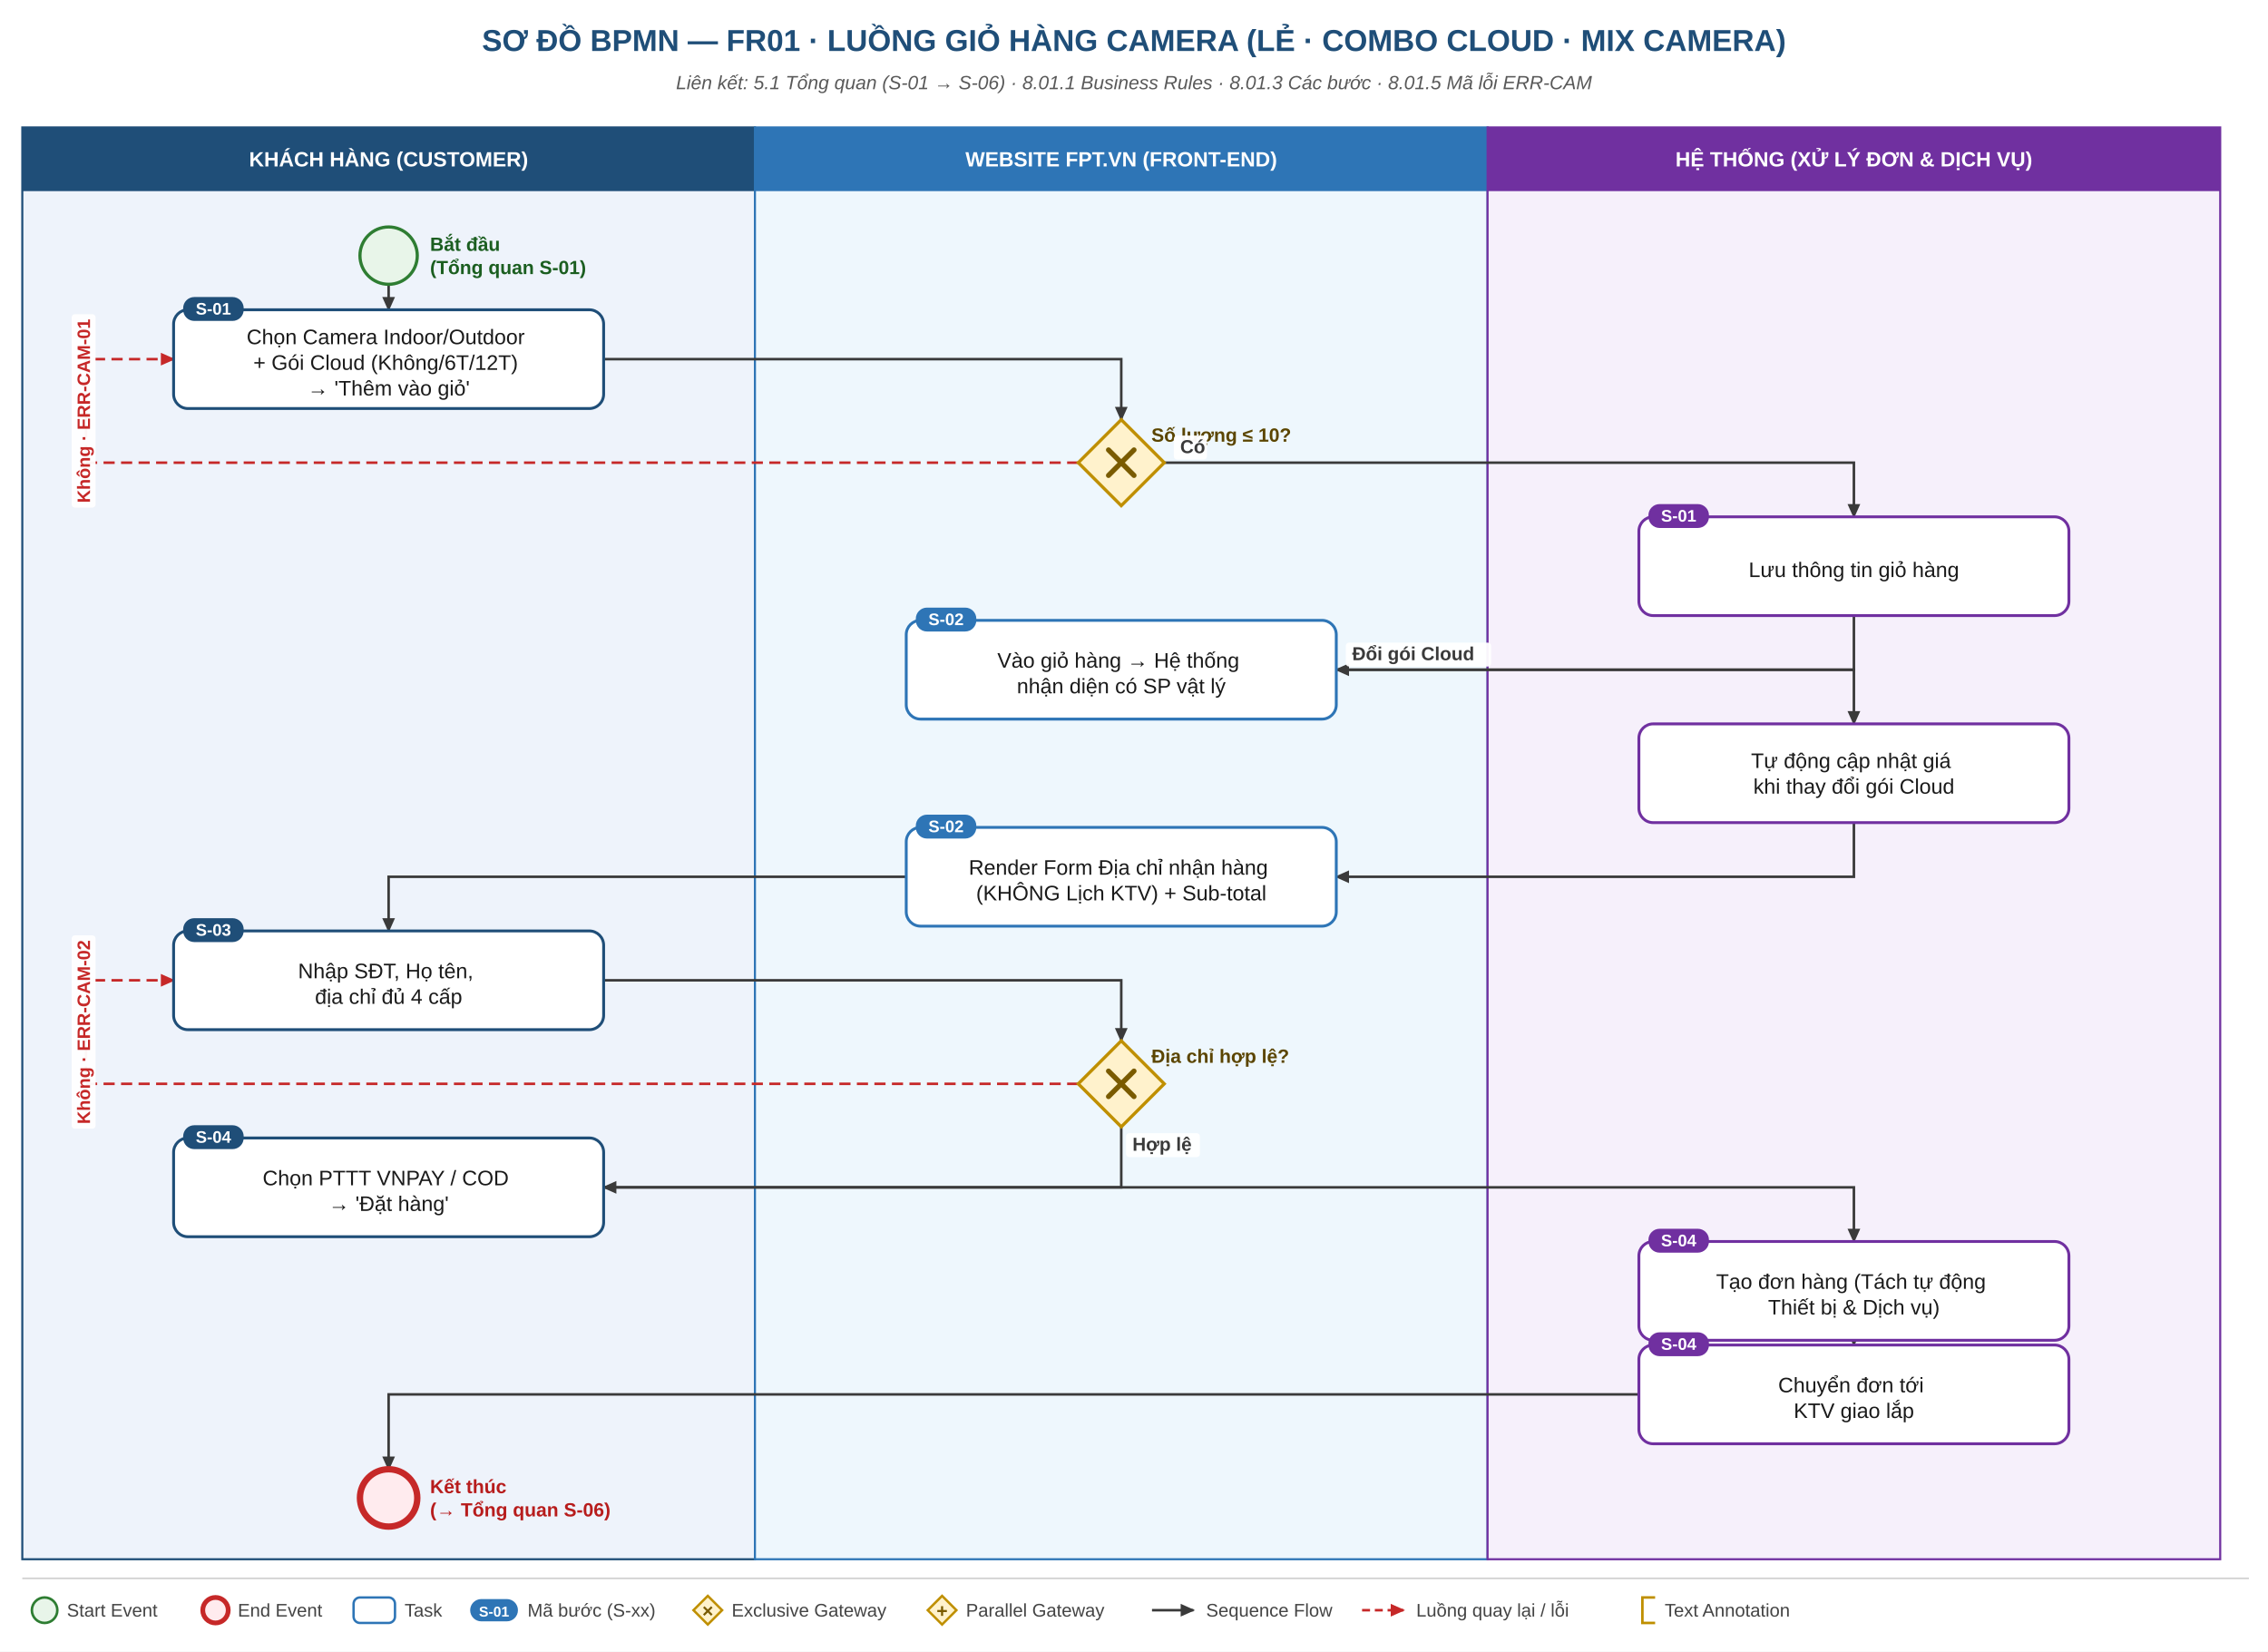
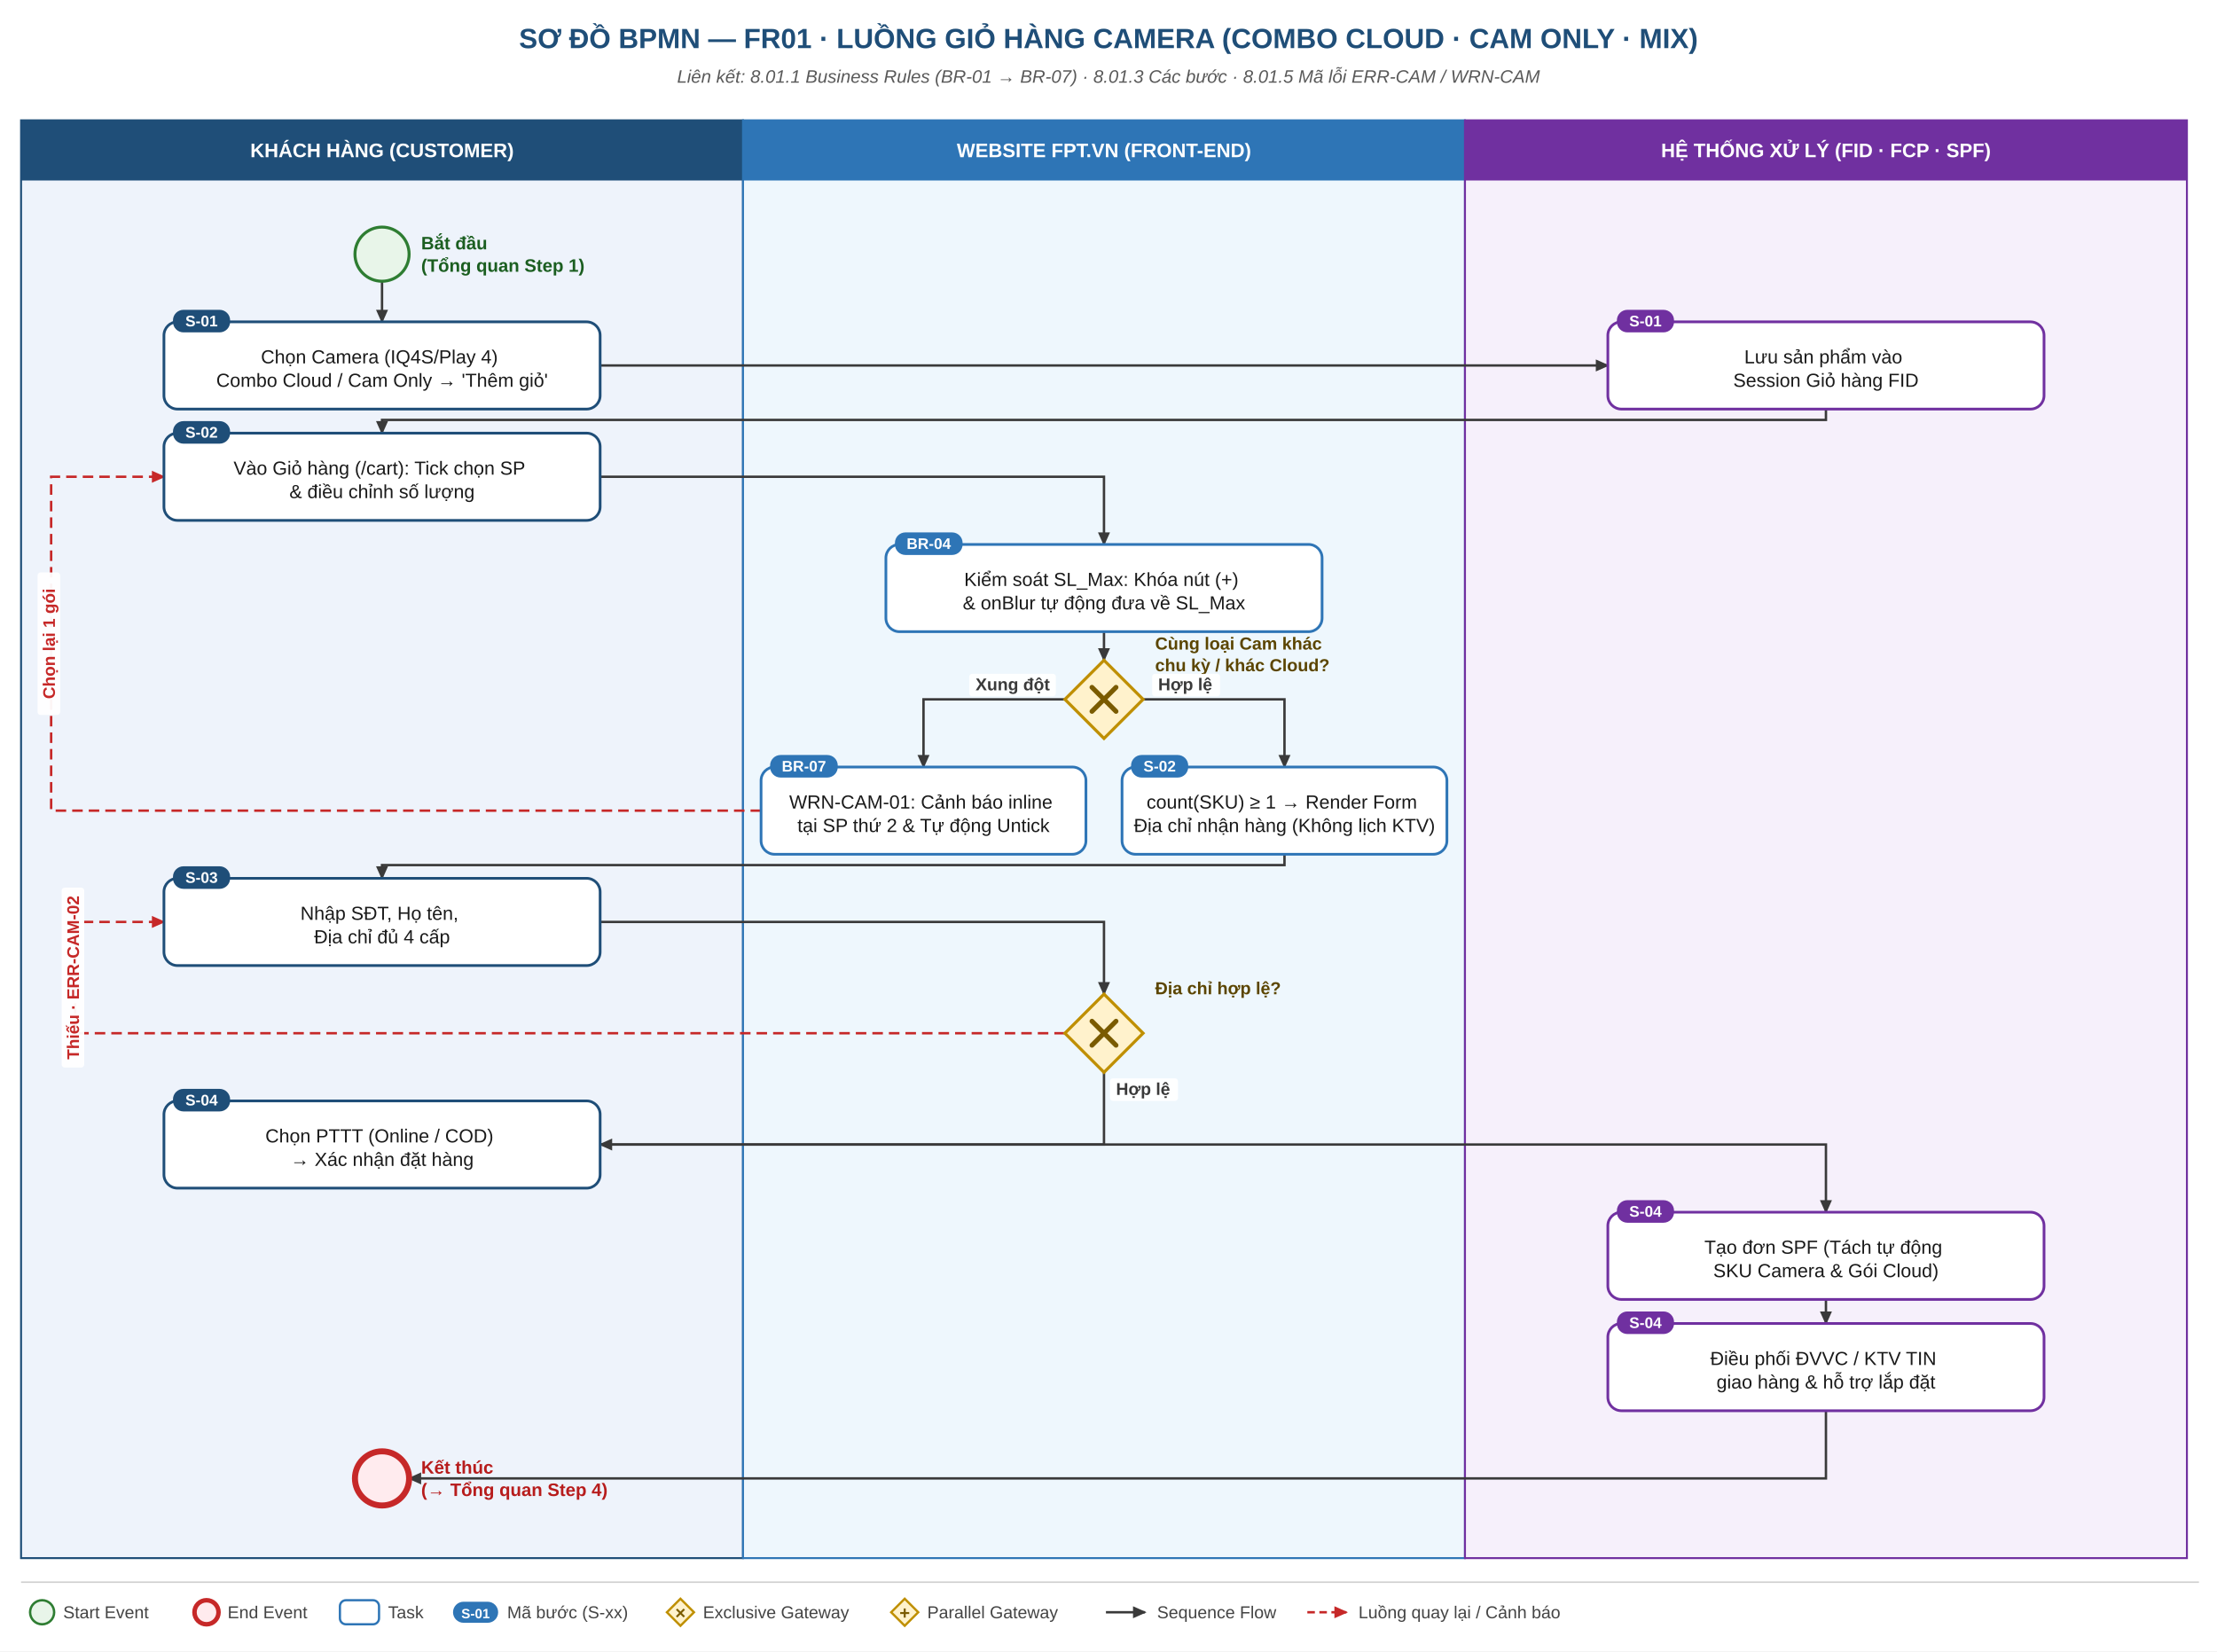
- <svg xmlns="http://www.w3.org/2000/svg" width="1424" height="1037" viewBox="0 0 1424 1037" font-family="Arial, Helvetica, sans-serif">
-   <rect width="1424" height="1037" fill="#ffffff" />
+ <svg xmlns="http://www.w3.org/2000/svg" width="1474" height="1098" viewBox="0 0 1474 1098" font-family="Arial, Helvetica, sans-serif">
+   <rect width="1474" height="1098" fill="#ffffff" />
  <defs>
    <marker id="a" markerWidth="10" markerHeight="10" refX="8" refY="4" orient="auto" markerUnits="userSpaceOnUse">
      <path d="M0,0 L9,4 L0,8 Z" fill="#3a3a3a" />
    </marker>
    <marker id="ar" markerWidth="10" markerHeight="10" refX="8" refY="4" orient="auto" markerUnits="userSpaceOnUse">
      <path d="M0,0 L9,4 L0,8 Z" fill="#c62828" />
    </marker>
  </defs>
-   <text x="712.0" y="32" font-size="19" font-weight="bold" fill="#1f4e78" text-anchor="middle">SƠ ĐỒ BPMN — FR01 · LUỒNG GIỎ HÀNG CAMERA (LẺ · COMBO CLOUD · MIX CAMERA)</text>
-   <text x="712.0" y="56" font-size="12" fill="#595959" font-style="italic" text-anchor="middle">Liên kết: 5.1 Tổng quan (S-01 → S-06) · 8.01.1 Business Rules · 8.01.3 Các bước · 8.01.5 Mã lỗi ERR-CAM</text>
-   <rect x="14" y="80" width="460" height="899" fill="#eef3fb" stroke="#1f4e78" stroke-width="1.3" />
-   <rect x="14" y="80" width="460" height="40" fill="#1f4e78" />
-   <text x="244.0" y="104.5" font-size="13" font-weight="bold" fill="#fff" text-anchor="middle">KHÁCH HÀNG (CUSTOMER)</text>
-   <rect x="474" y="80" width="460" height="899" fill="#eef7fd" stroke="#2e75b6" stroke-width="1.3" />
-   <rect x="474" y="80" width="460" height="40" fill="#2e75b6" />
-   <text x="704.0" y="104.5" font-size="13" font-weight="bold" fill="#fff" text-anchor="middle">WEBSITE FPT.VN (FRONT-END)</text>
-   <rect x="934" y="80" width="460" height="899" fill="#f6f0fb" stroke="#7030a0" stroke-width="1.3" />
-   <rect x="934" y="80" width="460" height="40" fill="#7030a0" />
-   <text x="1164.0" y="104.5" font-size="13" font-weight="bold" fill="#fff" text-anchor="middle">HỆ THỐNG (XỬ LÝ ĐƠN &amp; DỊCH VỤ)</text>
-   <path d="M244.0,178.5 L244.0,194.5" fill="none" stroke="#3a3a3a" stroke-width="1.6" marker-end="url(#a)" />
-   <path d="M379.0,225.5 L704.0,225.5 L704.0,263.5" fill="none" stroke="#3a3a3a" stroke-width="1.6" marker-end="url(#a)" />
-   <path d="M731.0,290.5 L1164.0,290.5 L1164.0,324.5" fill="none" stroke="#3a3a3a" stroke-width="1.6" marker-end="url(#a)" />
-   <path d="M677.0,290.5 L54.0,290.5 L54.0,225.5 L109.0,225.5" fill="none" stroke="#c62828" stroke-width="1.6" stroke-dasharray="7,4" marker-end="url(#ar)" />
-   <path d="M1164.0,386.5 L1164.0,420.5 L839.0,420.5" fill="none" stroke="#3a3a3a" stroke-width="1.6" marker-end="url(#a)" />
-   <path d="M839.0,420.5 L1164.0,420.5 L1164.0,454.5" fill="none" stroke="#3a3a3a" stroke-width="1.6" marker-end="url(#a)" />
-   <path d="M1164.0,516.5 L1164.0,550.5 L839.0,550.5" fill="none" stroke="#3a3a3a" stroke-width="1.6" marker-end="url(#a)" />
-   <path d="M569.0,550.5 L244.0,550.5 L244.0,584.5" fill="none" stroke="#3a3a3a" stroke-width="1.6" marker-end="url(#a)" />
-   <path d="M379.0,615.5 L704.0,615.5 L704.0,653.5" fill="none" stroke="#3a3a3a" stroke-width="1.6" marker-end="url(#a)" />
-   <path d="M704.0,707.5 L704.0,745.5 L379.0,745.5" fill="none" stroke="#3a3a3a" stroke-width="1.6" marker-end="url(#a)" />
-   <path d="M677.0,680.5 L54.0,680.5 L54.0,615.5 L109.0,615.5" fill="none" stroke="#c62828" stroke-width="1.6" stroke-dasharray="7,4" marker-end="url(#ar)" />
-   <path d="M379.0,745.5 L1164.0,745.5 L1164.0,779.5" fill="none" stroke="#3a3a3a" stroke-width="1.6" marker-end="url(#a)" />
-   <path d="M1164.0,841.5 L1164.0,844.5" fill="none" stroke="#3a3a3a" stroke-width="1.6" marker-end="url(#a)" />
-   <path d="M1029.0,875.5 L244.0,875.5 L244.0,922.5" fill="none" stroke="#3a3a3a" stroke-width="1.6" marker-end="url(#a)" />
-   <circle cx="244.0" cy="160.5" r="18" fill="#e8f5e9" stroke="#2e7d32" stroke-width="2" />
-   <text x="270.0" y="157.5" font-size="12" fill="#1b5e20" font-weight="bold" text-anchor="start">
-     <tspan x="270.0" dy="0.0">Bắt đầu</tspan>
-     <tspan x="270.0" dy="14.6">(Tổng quan S-01)</tspan>
+   <text x="737.0" y="32" font-size="18.5" font-weight="bold" fill="#1f4e78" text-anchor="middle">SƠ ĐỒ BPMN — FR01 · LUỒNG GIỎ HÀNG CAMERA (COMBO CLOUD · CAM ONLY · MIX)</text>
+   <text x="737.0" y="55" font-size="12" fill="#595959" font-style="italic" text-anchor="middle">Liên kết: 8.01.1 Business Rules (BR-01 → BR-07) · 8.01.3 Các bước · 8.01.5 Mã lỗi ERR-CAM / WRN-CAM</text>
+   <rect x="14" y="80" width="480" height="956" fill="#eef3fb" stroke="#1f4e78" stroke-width="1.3" />
+   <rect x="14" y="80" width="480" height="40" fill="#1f4e78" />
+   <text x="254.0" y="104.5" font-size="13" font-weight="bold" fill="#fff" text-anchor="middle">KHÁCH HÀNG (CUSTOMER)</text>
+   <rect x="494" y="80" width="480" height="956" fill="#eef7fd" stroke="#2e75b6" stroke-width="1.3" />
+   <rect x="494" y="80" width="480" height="40" fill="#2e75b6" />
+   <text x="734.0" y="104.5" font-size="13" font-weight="bold" fill="#fff" text-anchor="middle">WEBSITE FPT.VN (FRONT-END)</text>
+   <rect x="974" y="80" width="480" height="956" fill="#f6f0fb" stroke="#7030a0" stroke-width="1.3" />
+   <rect x="974" y="80" width="480" height="40" fill="#7030a0" />
+   <text x="1214.0" y="104.5" font-size="13" font-weight="bold" fill="#fff" text-anchor="middle">HỆ THỐNG XỬ LÝ (FID · FCP · SPF)</text>
+   <path d="M254.0,187.0 L254.0,214.0" fill="none" stroke="#3a3a3a" stroke-width="1.6" marker-end="url(#a)" />
+   <path d="M399.0,243.0 L1069.0,243.0" fill="none" stroke="#3a3a3a" stroke-width="1.6" marker-end="url(#a)" />
+   <path d="M1214.0,272.0 L1214.0,279.2 L254.0,279.2 L254.0,288.0" fill="none" stroke="#3a3a3a" stroke-width="1.6" marker-end="url(#a)" />
+   <path d="M399.0,317.0 L734.0,317.0 L734.0,362.0" fill="none" stroke="#3a3a3a" stroke-width="1.6" marker-end="url(#a)" />
+   <path d="M734.0,420.0 L734.0,439.0" fill="none" stroke="#3a3a3a" stroke-width="1.6" marker-end="url(#a)" />
+   <path d="M708.0,465.0 L614.0,465.0 L614.0,510.0" fill="none" stroke="#3a3a3a" stroke-width="1.6" marker-end="url(#a)" />
+   <path d="M760.0,465.0 L854.0,465.0 L854.0,510.0" fill="none" stroke="#3a3a3a" stroke-width="1.6" marker-end="url(#a)" />
+   <path d="M506.0,539.0 L34.0,539.0 L34.0,317.0 L109.0,317.0" fill="none" stroke="#c62828" stroke-width="1.6" stroke-dasharray="7,4" marker-end="url(#ar)" />
+   <path d="M854.0,568.0 L854.0,575.2 L254.0,575.2 L254.0,584.0" fill="none" stroke="#3a3a3a" stroke-width="1.6" marker-end="url(#a)" />
+   <path d="M399.0,613.0 L734.0,613.0 L734.0,661.0" fill="none" stroke="#3a3a3a" stroke-width="1.6" marker-end="url(#a)" />
+   <path d="M734.0,713.0 L734.0,761.0 L399.0,761.0" fill="none" stroke="#3a3a3a" stroke-width="1.6" marker-end="url(#a)" />
+   <path d="M708.0,687.0 L50.0,687.0 L50.0,613.0 L109.0,613.0" fill="none" stroke="#c62828" stroke-width="1.6" stroke-dasharray="7,4" marker-end="url(#ar)" />
+   <path d="M399.0,761.0 L1214.0,761.0 L1214.0,806.0" fill="none" stroke="#3a3a3a" stroke-width="1.6" marker-end="url(#a)" />
+   <path d="M1214.0,864.0 L1214.0,880.0" fill="none" stroke="#3a3a3a" stroke-width="1.6" marker-end="url(#a)" />
+   <path d="M1214.0,938.0 L1214.0,983.0 L272.0,983.0" fill="none" stroke="#3a3a3a" stroke-width="1.6" marker-end="url(#a)" />
+   <circle cx="254.0" cy="169.0" r="18" fill="#e8f5e9" stroke="#2e7d32" stroke-width="2" />
+   <text x="280.0" y="165.8" font-size="12" fill="#1b5e20" font-weight="bold" text-anchor="start">
+     <tspan x="280.0" dy="0.0">Bắt đầu</tspan>
+     <tspan x="280.0" dy="14.9">(Tổng quan Step 1)</tspan>
  </text>
-   <rect x="109.0" y="194.5" width="270" height="62" rx="9" fill="#ffffff" stroke="#1f4e78" stroke-width="1.8" />
-   <text x="244.0" y="216.1" font-size="13.2" fill="#1a1a1a" font-weight="normal" text-anchor="middle">
-     <tspan x="244.0" dy="0.0">Chọn Camera Indoor/Outdoor</tspan>
-     <tspan x="244.0" dy="16.1">+ Gói Cloud (Không/6T/12T)</tspan>
-     <tspan x="244.0" dy="16.1">→ 'Thêm vào giỏ'</tspan>
+   <rect x="109.0" y="214.0" width="290" height="58" rx="9" fill="#ffffff" stroke="#1f4e78" stroke-width="1.8" />
+   <text x="254.0" y="241.6" font-size="12.6" fill="#1a1a1a" font-weight="normal" text-anchor="middle">
+     <tspan x="254.0" dy="0.0">Chọn Camera (IQ4S/Play 4)</tspan>
+     <tspan x="254.0" dy="15.6">Combo Cloud / Cam Only → 'Thêm giỏ'</tspan>
  </text>
-   <rect x="115.0" y="186.5" width="38" height="15" rx="7" fill="#1f4e78" />
-   <text x="134.0" y="197.5" font-size="10.5" font-weight="bold" fill="#fff" text-anchor="middle">S-01</text>
-   <polygon points="704.0,263.5 731.0,290.5 704.0,317.5 677.0,290.5" fill="#fff2cc" stroke="#bf8f00" stroke-width="2" />
-   <path d="M696.0,282.5 L712.0,298.5 M712.0,282.5 L696.0,298.5" stroke="#7a5b00" stroke-width="3.2" stroke-linecap="round" />
-   <text x="722.9" y="277.3" font-size="12" fill="#5b4500" font-weight="bold" text-anchor="start">
-     <tspan x="722.9" dy="0.0">Số lượng ≤ 10?</tspan>
+   <rect x="115.0" y="206.0" width="38" height="15" rx="7" fill="#1f4e78" />
+   <text x="134.0" y="217.0" font-size="10.2" font-weight="bold" fill="#fff" text-anchor="middle">S-01</text>
+   <rect x="1069.0" y="214.0" width="290" height="58" rx="9" fill="#ffffff" stroke="#7030a0" stroke-width="1.8" />
+   <text x="1214.0" y="241.6" font-size="12.6" fill="#1a1a1a" font-weight="normal" text-anchor="middle">
+     <tspan x="1214.0" dy="0.0">Lưu sản phẩm vào</tspan>
+     <tspan x="1214.0" dy="15.6">Session Giỏ hàng FID</tspan>
  </text>
-   <rect x="1029.0" y="324.5" width="270" height="62" rx="9" fill="#ffffff" stroke="#7030a0" stroke-width="1.8" />
-   <text x="1164.0" y="362.3" font-size="13.2" fill="#1a1a1a" font-weight="normal" text-anchor="middle">
-     <tspan x="1164.0" dy="0.0">Lưu thông tin giỏ hàng</tspan>
+   <rect x="1075.0" y="206.0" width="38" height="15" rx="7" fill="#7030a0" />
+   <text x="1094.0" y="217.0" font-size="10.2" font-weight="bold" fill="#fff" text-anchor="middle">S-01</text>
+   <rect x="109.0" y="288.0" width="290" height="58" rx="9" fill="#ffffff" stroke="#1f4e78" stroke-width="1.8" />
+   <text x="254.0" y="315.6" font-size="12.6" fill="#1a1a1a" font-weight="normal" text-anchor="middle">
+     <tspan x="254.0" dy="0.0">Vào Giỏ hàng (/cart): Tick chọn SP</tspan>
+     <tspan x="254.0" dy="15.6">&amp; điều chỉnh số lượng</tspan>
  </text>
-   <rect x="1035.0" y="316.5" width="38" height="15" rx="7" fill="#7030a0" />
-   <text x="1054.0" y="327.5" font-size="10.5" font-weight="bold" fill="#fff" text-anchor="middle">S-01</text>
-   <rect x="569.0" y="389.5" width="270" height="62" rx="9" fill="#ffffff" stroke="#2e75b6" stroke-width="1.8" />
-   <text x="704.0" y="419.2" font-size="13.2" fill="#1a1a1a" font-weight="normal" text-anchor="middle">
-     <tspan x="704.0" dy="0.0">Vào giỏ hàng → Hệ thống</tspan>
-     <tspan x="704.0" dy="16.1">nhận diện có SP vật lý</tspan>
+   <rect x="115.0" y="280.0" width="38" height="15" rx="7" fill="#1f4e78" />
+   <text x="134.0" y="291.0" font-size="10.2" font-weight="bold" fill="#fff" text-anchor="middle">S-02</text>
+   <rect x="589.0" y="362.0" width="290" height="58" rx="9" fill="#ffffff" stroke="#2e75b6" stroke-width="1.8" />
+   <text x="734.0" y="389.6" font-size="12.6" fill="#1a1a1a" font-weight="normal" text-anchor="middle">
+     <tspan x="734.0" dy="0.0">Kiểm soát SL_Max: Khóa nút (+)</tspan>
+     <tspan x="734.0" dy="15.6">&amp; onBlur tự động đưa về SL_Max</tspan>
  </text>
-   <rect x="575.0" y="381.5" width="38" height="15" rx="7" fill="#2e75b6" />
-   <text x="594.0" y="392.5" font-size="10.5" font-weight="bold" fill="#fff" text-anchor="middle">S-02</text>
-   <rect x="1029.0" y="454.5" width="270" height="62" rx="9" fill="#ffffff" stroke="#7030a0" stroke-width="1.8" />
-   <text x="1164.0" y="482.2" font-size="13.2" fill="#1a1a1a" font-weight="normal" text-anchor="middle">
-     <tspan x="1164.0" dy="0.0">Tự động cập nhật giá</tspan>
-     <tspan x="1164.0" dy="16.1">khi thay đổi gói Cloud</tspan>
+   <rect x="595.0" y="354.0" width="45" height="15" rx="7" fill="#2e75b6" />
+   <text x="617.5" y="365.0" font-size="10.2" font-weight="bold" fill="#fff" text-anchor="middle">BR-04</text>
+   <polygon points="734.0,439.0 760.0,465.0 734.0,491.0 708.0,465.0" fill="#fff2cc" stroke="#bf8f00" stroke-width="2" />
+   <path d="M726.0,457.0 L742.0,473.0 M742.0,457.0 L726.0,473.0" stroke="#7a5b00" stroke-width="3.2" stroke-linecap="round" />
+   <text x="768.0" y="431.9" font-size="11.6" fill="#5b4500" font-weight="bold" text-anchor="start">
+     <tspan x="768.0" dy="0.0">Cùng loại Cam khác</tspan>
+     <tspan x="768.0" dy="14.4">chu kỳ / khác Cloud?</tspan>
  </text>
-   <rect x="569.0" y="519.5" width="270" height="62" rx="9" fill="#ffffff" stroke="#2e75b6" stroke-width="1.8" />
-   <text x="704.0" y="549.2" font-size="13.2" fill="#1a1a1a" font-weight="normal" text-anchor="middle">
-     <tspan x="704.0" dy="0.0">Render Form Địa chỉ nhận hàng</tspan>
-     <tspan x="704.0" dy="16.1">(KHÔNG Lịch KTV) + Sub-total</tspan>
+   <rect x="506.0" y="510.0" width="216" height="58" rx="9" fill="#ffffff" stroke="#2e75b6" stroke-width="1.8" />
+   <text x="614.0" y="537.6" font-size="12.6" fill="#1a1a1a" font-weight="normal" text-anchor="middle">
+     <tspan x="614.0" dy="0.0">WRN-CAM-01: Cảnh báo inline</tspan>
+     <tspan x="614.0" dy="15.6">tại SP thứ 2 &amp; Tự động Untick</tspan>
  </text>
-   <rect x="575.0" y="511.5" width="38" height="15" rx="7" fill="#2e75b6" />
-   <text x="594.0" y="522.5" font-size="10.5" font-weight="bold" fill="#fff" text-anchor="middle">S-02</text>
-   <rect x="109.0" y="584.5" width="270" height="62" rx="9" fill="#ffffff" stroke="#1f4e78" stroke-width="1.8" />
-   <text x="244.0" y="614.2" font-size="13.2" fill="#1a1a1a" font-weight="normal" text-anchor="middle">
-     <tspan x="244.0" dy="0.0">Nhập SĐT, Họ tên,</tspan>
-     <tspan x="244.0" dy="16.1">địa chỉ đủ 4 cấp</tspan>
+   <rect x="512.0" y="502.0" width="45" height="15" rx="7" fill="#2e75b6" />
+   <text x="534.5" y="513.0" font-size="10.2" font-weight="bold" fill="#fff" text-anchor="middle">BR-07</text>
+   <rect x="746.0" y="510.0" width="216" height="58" rx="9" fill="#ffffff" stroke="#2e75b6" stroke-width="1.8" />
+   <text x="854.0" y="537.6" font-size="12.6" fill="#1a1a1a" font-weight="normal" text-anchor="middle">
+     <tspan x="854.0" dy="0.0">count(SKU) ≥ 1 → Render Form</tspan>
+     <tspan x="854.0" dy="15.6">Địa chỉ nhận hàng (Không lịch KTV)</tspan>
  </text>
-   <rect x="115.0" y="576.5" width="38" height="15" rx="7" fill="#1f4e78" />
-   <text x="134.0" y="587.5" font-size="10.5" font-weight="bold" fill="#fff" text-anchor="middle">S-03</text>
-   <polygon points="704.0,653.5 731.0,680.5 704.0,707.5 677.0,680.5" fill="#fff2cc" stroke="#bf8f00" stroke-width="2" />
-   <path d="M696.0,672.5 L712.0,688.5 M712.0,672.5 L696.0,688.5" stroke="#7a5b00" stroke-width="3.2" stroke-linecap="round" />
-   <text x="722.9" y="667.3" font-size="12" fill="#5b4500" font-weight="bold" text-anchor="start">
-     <tspan x="722.9" dy="0.0">Địa chỉ hợp lệ?</tspan>
+   <rect x="752.0" y="502.0" width="38" height="15" rx="7" fill="#2e75b6" />
+   <text x="771.0" y="513.0" font-size="10.2" font-weight="bold" fill="#fff" text-anchor="middle">S-02</text>
+   <rect x="109.0" y="584.0" width="290" height="58" rx="9" fill="#ffffff" stroke="#1f4e78" stroke-width="1.8" />
+   <text x="254.0" y="611.6" font-size="12.6" fill="#1a1a1a" font-weight="normal" text-anchor="middle">
+     <tspan x="254.0" dy="0.0">Nhập SĐT, Họ tên,</tspan>
+     <tspan x="254.0" dy="15.6">Địa chỉ đủ 4 cấp</tspan>
  </text>
-   <rect x="109.0" y="714.5" width="270" height="62" rx="9" fill="#ffffff" stroke="#1f4e78" stroke-width="1.8" />
-   <text x="244.0" y="744.2" font-size="13.2" fill="#1a1a1a" font-weight="normal" text-anchor="middle">
-     <tspan x="244.0" dy="0.0">Chọn PTTT VNPAY / COD</tspan>
-     <tspan x="244.0" dy="16.1">→ 'Đặt hàng'</tspan>
+   <rect x="115.0" y="576.0" width="38" height="15" rx="7" fill="#1f4e78" />
+   <text x="134.0" y="587.0" font-size="10.2" font-weight="bold" fill="#fff" text-anchor="middle">S-03</text>
+   <polygon points="734.0,661.0 760.0,687.0 734.0,713.0 708.0,687.0" fill="#fff2cc" stroke="#bf8f00" stroke-width="2" />
+   <path d="M726.0,679.0 L742.0,695.0 M742.0,679.0 L726.0,695.0" stroke="#7a5b00" stroke-width="3.2" stroke-linecap="round" />
+   <text x="768.0" y="661.1" font-size="11.6" fill="#5b4500" font-weight="bold" text-anchor="start">
+     <tspan x="768.0" dy="0.0">Địa chỉ hợp lệ?</tspan>
  </text>
-   <rect x="115.0" y="706.5" width="38" height="15" rx="7" fill="#1f4e78" />
-   <text x="134.0" y="717.5" font-size="10.5" font-weight="bold" fill="#fff" text-anchor="middle">S-04</text>
-   <rect x="1029.0" y="779.5" width="270" height="62" rx="9" fill="#ffffff" stroke="#7030a0" stroke-width="1.8" />
-   <text x="1164.0" y="809.2" font-size="13.2" fill="#1a1a1a" font-weight="normal" text-anchor="middle">
-     <tspan x="1164.0" dy="0.0">Tạo đơn hàng (Tách tự động</tspan>
-     <tspan x="1164.0" dy="16.1">Thiết bị &amp; Dịch vụ)</tspan>
+   <rect x="109.0" y="732.0" width="290" height="58" rx="9" fill="#ffffff" stroke="#1f4e78" stroke-width="1.8" />
+   <text x="254.0" y="759.6" font-size="12.6" fill="#1a1a1a" font-weight="normal" text-anchor="middle">
+     <tspan x="254.0" dy="0.0">Chọn PTTT (Online / COD)</tspan>
+     <tspan x="254.0" dy="15.6">→ Xác nhận đặt hàng</tspan>
  </text>
-   <rect x="1035.0" y="771.5" width="38" height="15" rx="7" fill="#7030a0" />
-   <text x="1054.0" y="782.5" font-size="10.5" font-weight="bold" fill="#fff" text-anchor="middle">S-04</text>
-   <rect x="1029.0" y="844.5" width="270" height="62" rx="9" fill="#ffffff" stroke="#7030a0" stroke-width="1.8" />
-   <text x="1164.0" y="874.2" font-size="13.2" fill="#1a1a1a" font-weight="normal" text-anchor="middle">
-     <tspan x="1164.0" dy="0.0">Chuyển đơn tới</tspan>
-     <tspan x="1164.0" dy="16.1">KTV giao lắp</tspan>
+   <rect x="115.0" y="724.0" width="38" height="15" rx="7" fill="#1f4e78" />
+   <text x="134.0" y="735.0" font-size="10.2" font-weight="bold" fill="#fff" text-anchor="middle">S-04</text>
+   <rect x="1069.0" y="806.0" width="290" height="58" rx="9" fill="#ffffff" stroke="#7030a0" stroke-width="1.8" />
+   <text x="1214.0" y="833.6" font-size="12.6" fill="#1a1a1a" font-weight="normal" text-anchor="middle">
+     <tspan x="1214.0" dy="0.0">Tạo đơn SPF (Tách tự động</tspan>
+     <tspan x="1214.0" dy="15.6">SKU Camera &amp; Gói Cloud)</tspan>
  </text>
-   <rect x="1035.0" y="836.5" width="38" height="15" rx="7" fill="#7030a0" />
-   <text x="1054.0" y="847.5" font-size="10.5" font-weight="bold" fill="#fff" text-anchor="middle">S-04</text>
-   <circle cx="244.0" cy="940.5" r="18" fill="#ffebee" stroke="#c62828" stroke-width="4" />
-   <text x="270.0" y="937.5" font-size="12" fill="#b71c1c" font-weight="bold" text-anchor="start">
-     <tspan x="270.0" dy="0.0">Kết thúc</tspan>
-     <tspan x="270.0" dy="14.6">(→ Tổng quan S-06)</tspan>
+   <rect x="1075.0" y="798.0" width="38" height="15" rx="7" fill="#7030a0" />
+   <text x="1094.0" y="809.0" font-size="10.2" font-weight="bold" fill="#fff" text-anchor="middle">S-04</text>
+   <rect x="1069.0" y="880.0" width="290" height="58" rx="9" fill="#ffffff" stroke="#7030a0" stroke-width="1.8" />
+   <text x="1214.0" y="907.6" font-size="12.6" fill="#1a1a1a" font-weight="normal" text-anchor="middle">
+     <tspan x="1214.0" dy="0.0">Điều phối ĐVVC / KTV TIN</tspan>
+     <tspan x="1214.0" dy="15.6">giao hàng &amp; hỗ trợ lắp đặt</tspan>
  </text>
-   <rect x="737.0" y="273.5" width="20.8" height="15" fill="#ffffff" opacity="0.95" rx="2" />
-   <text x="741.0" y="284.5" font-size="11.8" font-weight="bold" fill="#3a3a3a" text-anchor="start">Có</text>
-   <g transform="rotate(-90 54.0 258.0)">
-     <rect x="-6.7" y="249.0" width="121.4" height="15" fill="#fff" opacity="0.95" rx="2" />
-     <text x="54.0" y="260.5" font-size="11.3" font-weight="bold" fill="#c62828" text-anchor="middle">Không · ERR-CAM-01</text>
+   <rect x="1075.0" y="872.0" width="38" height="15" rx="7" fill="#7030a0" />
+   <text x="1094.0" y="883.0" font-size="10.2" font-weight="bold" fill="#fff" text-anchor="middle">S-04</text>
+   <circle cx="254.0" cy="983.0" r="18" fill="#ffebee" stroke="#c62828" stroke-width="4" />
+   <text x="280.0" y="979.8" font-size="12" fill="#b71c1c" font-weight="bold" text-anchor="start">
+     <tspan x="280.0" dy="0.0">Kết thúc</tspan>
+     <tspan x="280.0" dy="14.9">(→ Tổng quan Step 4)</tspan>
+   </text>
+   <rect x="644.4" y="448.0" width="57.6" height="15" fill="#ffffff" opacity="0.95" rx="2" />
+   <text x="698.0" y="459.0" font-size="11.4" font-weight="bold" fill="#3a3a3a" text-anchor="end">Xung đột</text>
+   <rect x="766.0" y="448.0" width="45.2" height="15" fill="#ffffff" opacity="0.95" rx="2" />
+   <text x="770.0" y="459.0" font-size="11.4" font-weight="bold" fill="#3a3a3a" text-anchor="start">Hợp lệ</text>
+   <g transform="rotate(-90 34.0 428.0)">
+     <rect x="-13.4" y="419.0" width="94.8" height="15" fill="#fff" opacity="0.95" rx="2" />
+     <text x="34.0" y="430.5" font-size="11.2" font-weight="bold" fill="#c62828" text-anchor="middle">Chọn lại 1 gói</text>
  </g>
-   <rect x="845.0" y="403.5" width="91.2" height="15" fill="#ffffff" opacity="0.95" rx="2" />
-   <text x="849.0" y="414.5" font-size="11.8" font-weight="bold" fill="#3a3a3a" text-anchor="start">Đổi gói Cloud</text>
-   <rect x="707.0" y="711.5" width="46.4" height="15" fill="#ffffff" opacity="0.95" rx="2" />
-   <text x="711.0" y="722.5" font-size="11.8" font-weight="bold" fill="#3a3a3a" text-anchor="start">Hợp lệ</text>
-   <g transform="rotate(-90 54.0 648.0)">
-     <rect x="-6.7" y="639.0" width="121.4" height="15" fill="#fff" opacity="0.95" rx="2" />
-     <text x="54.0" y="650.5" font-size="11.3" font-weight="bold" fill="#c62828" text-anchor="middle">Không · ERR-CAM-02</text>
+   <rect x="738.0" y="717.0" width="45.2" height="15" fill="#ffffff" opacity="0.95" rx="2" />
+   <text x="742.0" y="728.0" font-size="11.4" font-weight="bold" fill="#3a3a3a" text-anchor="start">Hợp lệ</text>
+   <g transform="rotate(-90 50.0 650.0)">
+     <rect x="-9.8" y="641.0" width="119.6" height="15" fill="#fff" opacity="0.95" rx="2" />
+     <text x="50.0" y="652.5" font-size="11.2" font-weight="bold" fill="#c62828" text-anchor="middle">Thiếu · ERR-CAM-02</text>
  </g>
-   <line x1="14" y1="991.0" x2="1412" y2="991.0" stroke="#d0d0d0" />
-   <circle cx="28" cy="1011.0" r="8" fill="#e8f5e9" stroke="#2e7d32" stroke-width="1.6" />
-   <text x="42" y="1015.0" font-size="11.5" fill="#444">Start Event</text>
-   <circle cx="135.3" cy="1011.0" r="8" fill="#ffebee" stroke="#c62828" stroke-width="3" />
-   <text x="149.3" y="1015.0" font-size="11.5" fill="#444">End Event</text>
-   <rect x="222.0" y="1003.0" width="26" height="16" rx="4" fill="#fff" stroke="#2e75b6" stroke-width="1.5" />
-   <text x="254.0" y="1015.0" font-size="11.5" fill="#444">Task</text>
-   <rect x="295.2" y="1004.0" width="30" height="14" rx="7" fill="#2e75b6" />
-   <text x="310.2" y="1015.0" font-size="9" font-weight="bold" fill="#fff" text-anchor="middle">S-01</text>
-   <text x="331.2" y="1015.0" font-size="11.5" fill="#444">Mã bước (S-xx)</text>
-   <polygon points="444.4,1002.0 453.4,1011.0 444.4,1020.0 435.4,1011.0" fill="#fff2cc" stroke="#bf8f00" stroke-width="1.5" />
-   <text x="444.4" y="1015.5" font-size="12" font-weight="bold" fill="#7a5b00" text-anchor="middle">×</text>
-   <text x="459.4" y="1015.0" font-size="11.5" fill="#444">Exclusive Gateway</text>
-   <polygon points="591.5,1002.0 600.5,1011.0 591.5,1020.0 582.5,1011.0" fill="#fff2cc" stroke="#bf8f00" stroke-width="1.5" />
-   <text x="591.5" y="1015.5" font-size="12" font-weight="bold" fill="#7a5b00" text-anchor="middle">+</text>
-   <text x="606.5" y="1015.0" font-size="11.5" fill="#444">Parallel Gateway</text>
-   <path d="M723.3,1011.0 L749.3,1011.0" stroke="#3a3a3a" stroke-width="1.6" marker-end="url(#a)" />
-   <text x="757.3" y="1015.0" font-size="11.5" fill="#444">Sequence Flow</text>
-   <path d="M855.2,1011.0 L881.2,1011.0" stroke="#c62828" stroke-width="1.6" stroke-dasharray="5,3" marker-end="url(#ar)" />
-   <text x="889.2" y="1015.0" font-size="11.5" fill="#444">Luồng quay lại / lỗi</text>
-   <path d="M1039.2,1003.0 L1031.2,1003.0 L1031.2,1019.0 L1039.2,1019.0" fill="none" stroke="#bf8f00" stroke-width="1.6" />
-   <text x="1045.2" y="1015.0" font-size="11.5" fill="#444">Text Annotation</text>
+   <line x1="14" y1="1052.0" x2="1462" y2="1052.0" stroke="#d0d0d0" />
+   <circle cx="28" cy="1072.0" r="8" fill="#e8f5e9" stroke="#2e7d32" stroke-width="1.6" />
+   <text x="42" y="1076.0" font-size="11.5" fill="#444">Start Event</text>
+   <circle cx="137.3" cy="1072.0" r="8" fill="#ffebee" stroke="#c62828" stroke-width="3" />
+   <text x="151.3" y="1076.0" font-size="11.5" fill="#444">End Event</text>
+   <rect x="226.0" y="1064.0" width="26" height="16" rx="4" fill="#fff" stroke="#2e75b6" stroke-width="1.5" />
+   <text x="258.0" y="1076.0" font-size="11.5" fill="#444">Task</text>
+   <rect x="301.2" y="1065.0" width="30" height="14" rx="7" fill="#2e75b6" />
+   <text x="316.2" y="1076.0" font-size="9" font-weight="bold" fill="#fff" text-anchor="middle">S-01</text>
+   <text x="337.2" y="1076.0" font-size="11.5" fill="#444">Mã bước (S-xx)</text>
+   <polygon points="452.4,1063.0 461.4,1072.0 452.4,1081.0 443.4,1072.0" fill="#fff2cc" stroke="#bf8f00" stroke-width="1.5" />
+   <text x="452.4" y="1076.5" font-size="12" font-weight="bold" fill="#7a5b00" text-anchor="middle">×</text>
+   <text x="467.4" y="1076.0" font-size="11.5" fill="#444">Exclusive Gateway</text>
+   <polygon points="601.5,1063.0 610.5,1072.0 601.5,1081.0 592.5,1072.0" fill="#fff2cc" stroke="#bf8f00" stroke-width="1.5" />
+   <text x="601.5" y="1076.5" font-size="12" font-weight="bold" fill="#7a5b00" text-anchor="middle">+</text>
+   <text x="616.5" y="1076.0" font-size="11.5" fill="#444">Parallel Gateway</text>
+   <path d="M735.3,1072.0 L761.3,1072.0" stroke="#3a3a3a" stroke-width="1.6" marker-end="url(#a)" />
+   <text x="769.3" y="1076.0" font-size="11.5" fill="#444">Sequence Flow</text>
+   <path d="M869.2,1072.0 L895.2,1072.0" stroke="#c62828" stroke-width="1.6" stroke-dasharray="5,3" marker-end="url(#ar)" />
+   <text x="903.2" y="1076.0" font-size="11.5" fill="#444">Luồng quay lại / Cảnh báo</text>
</svg>
